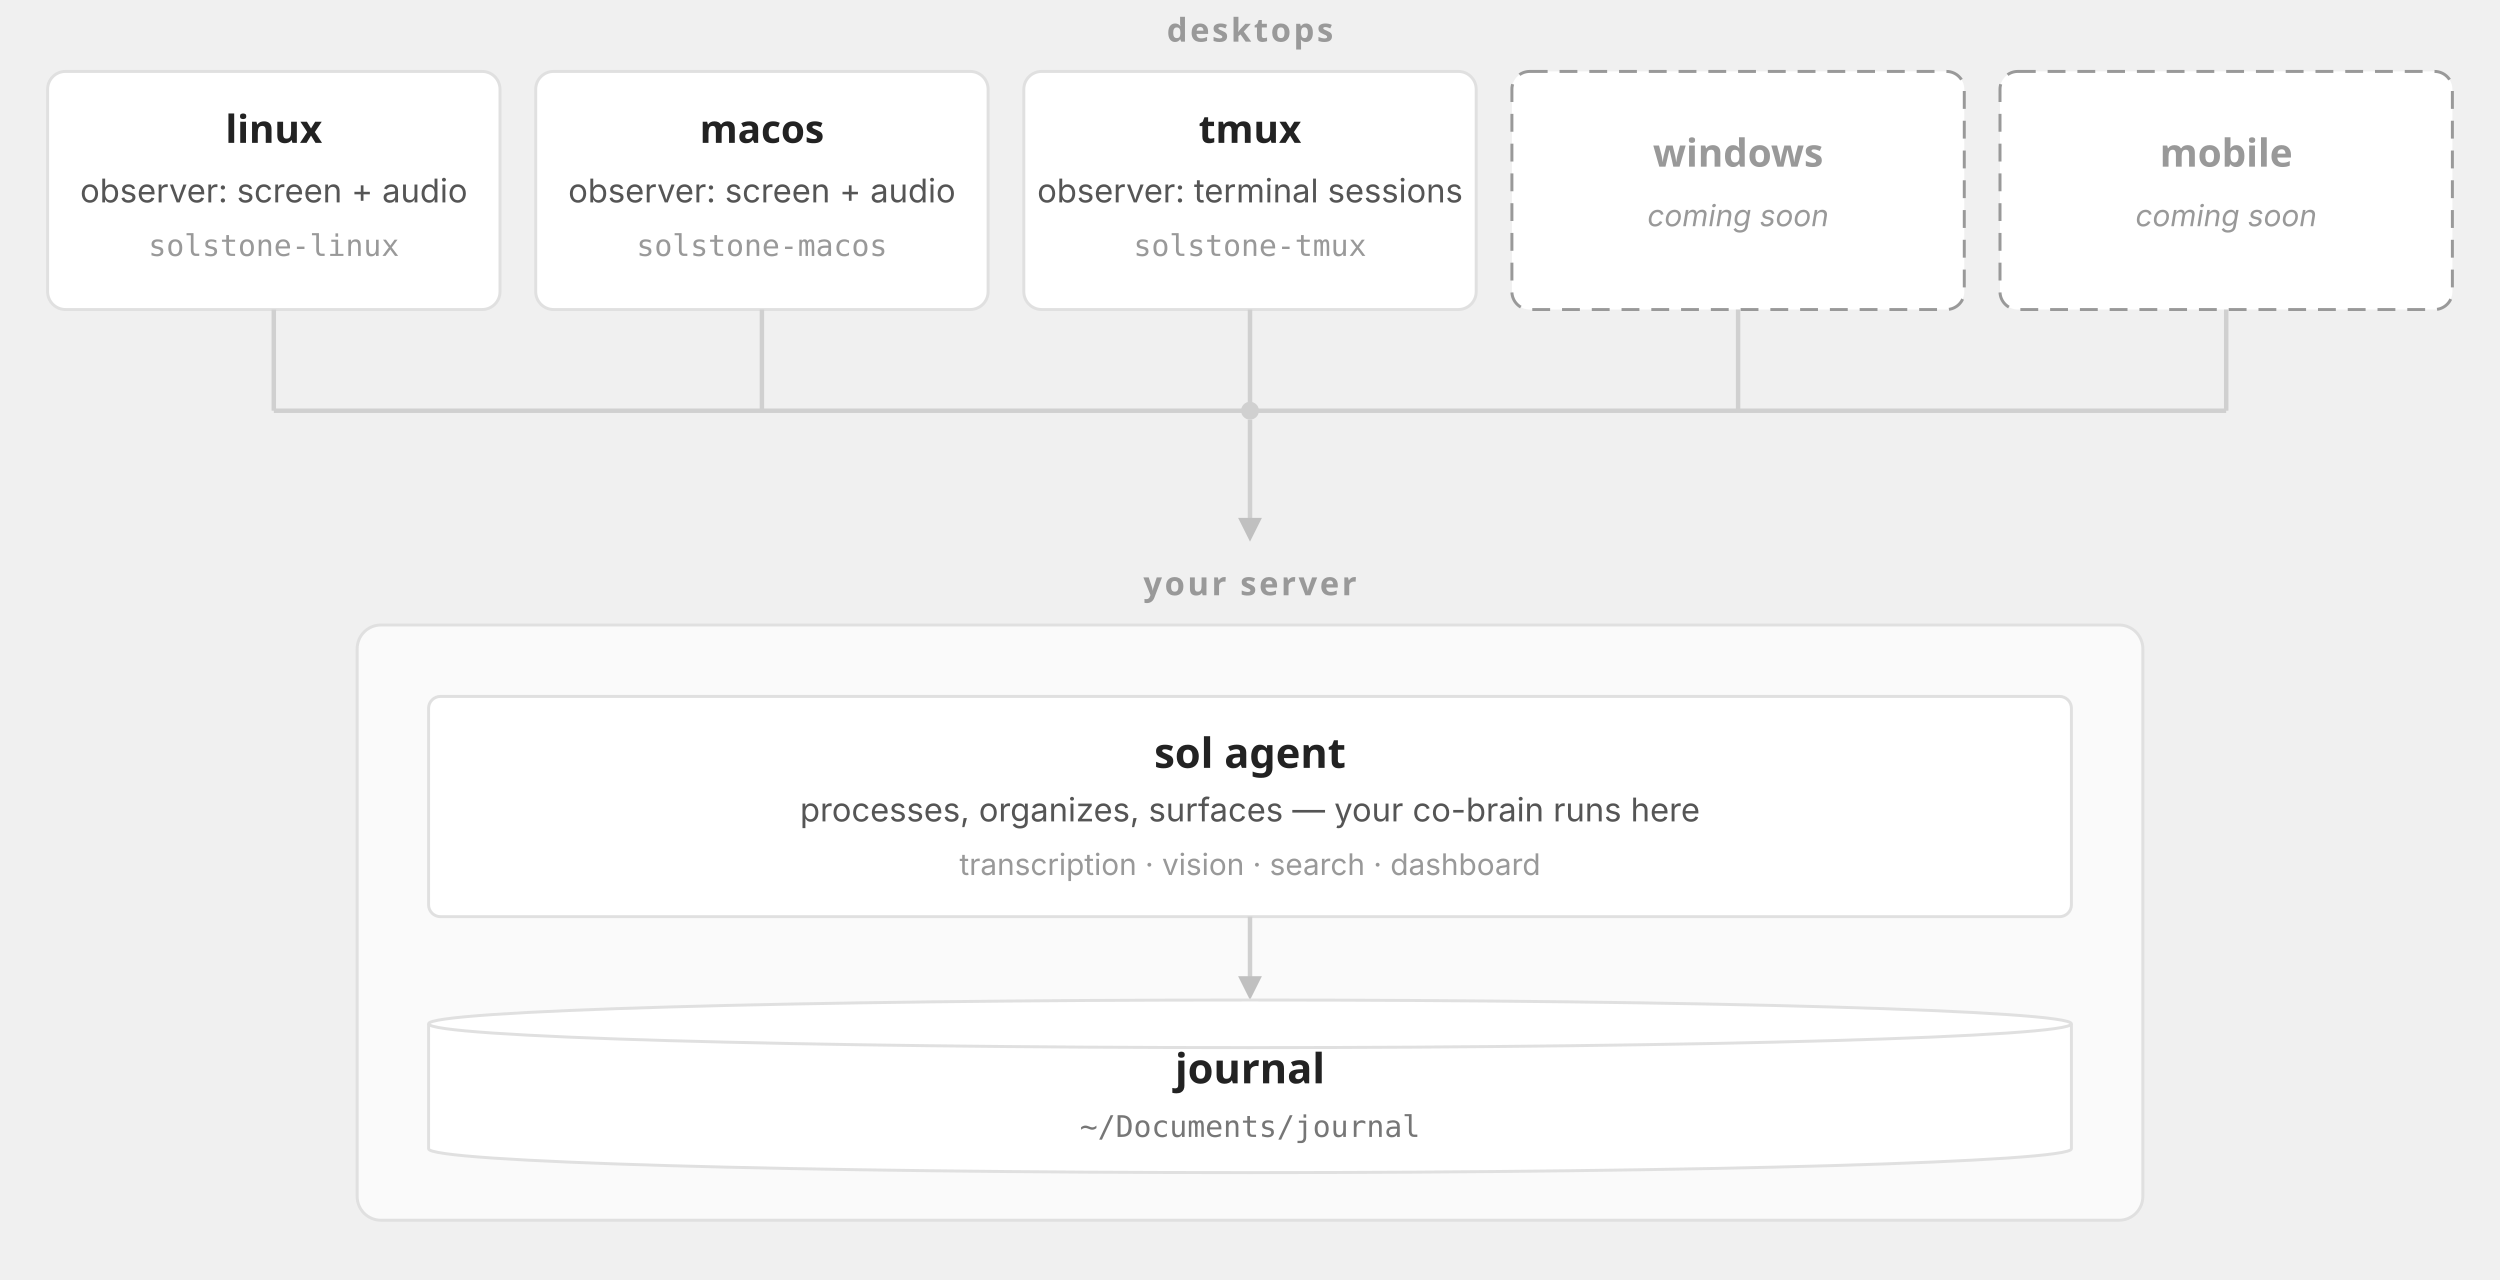
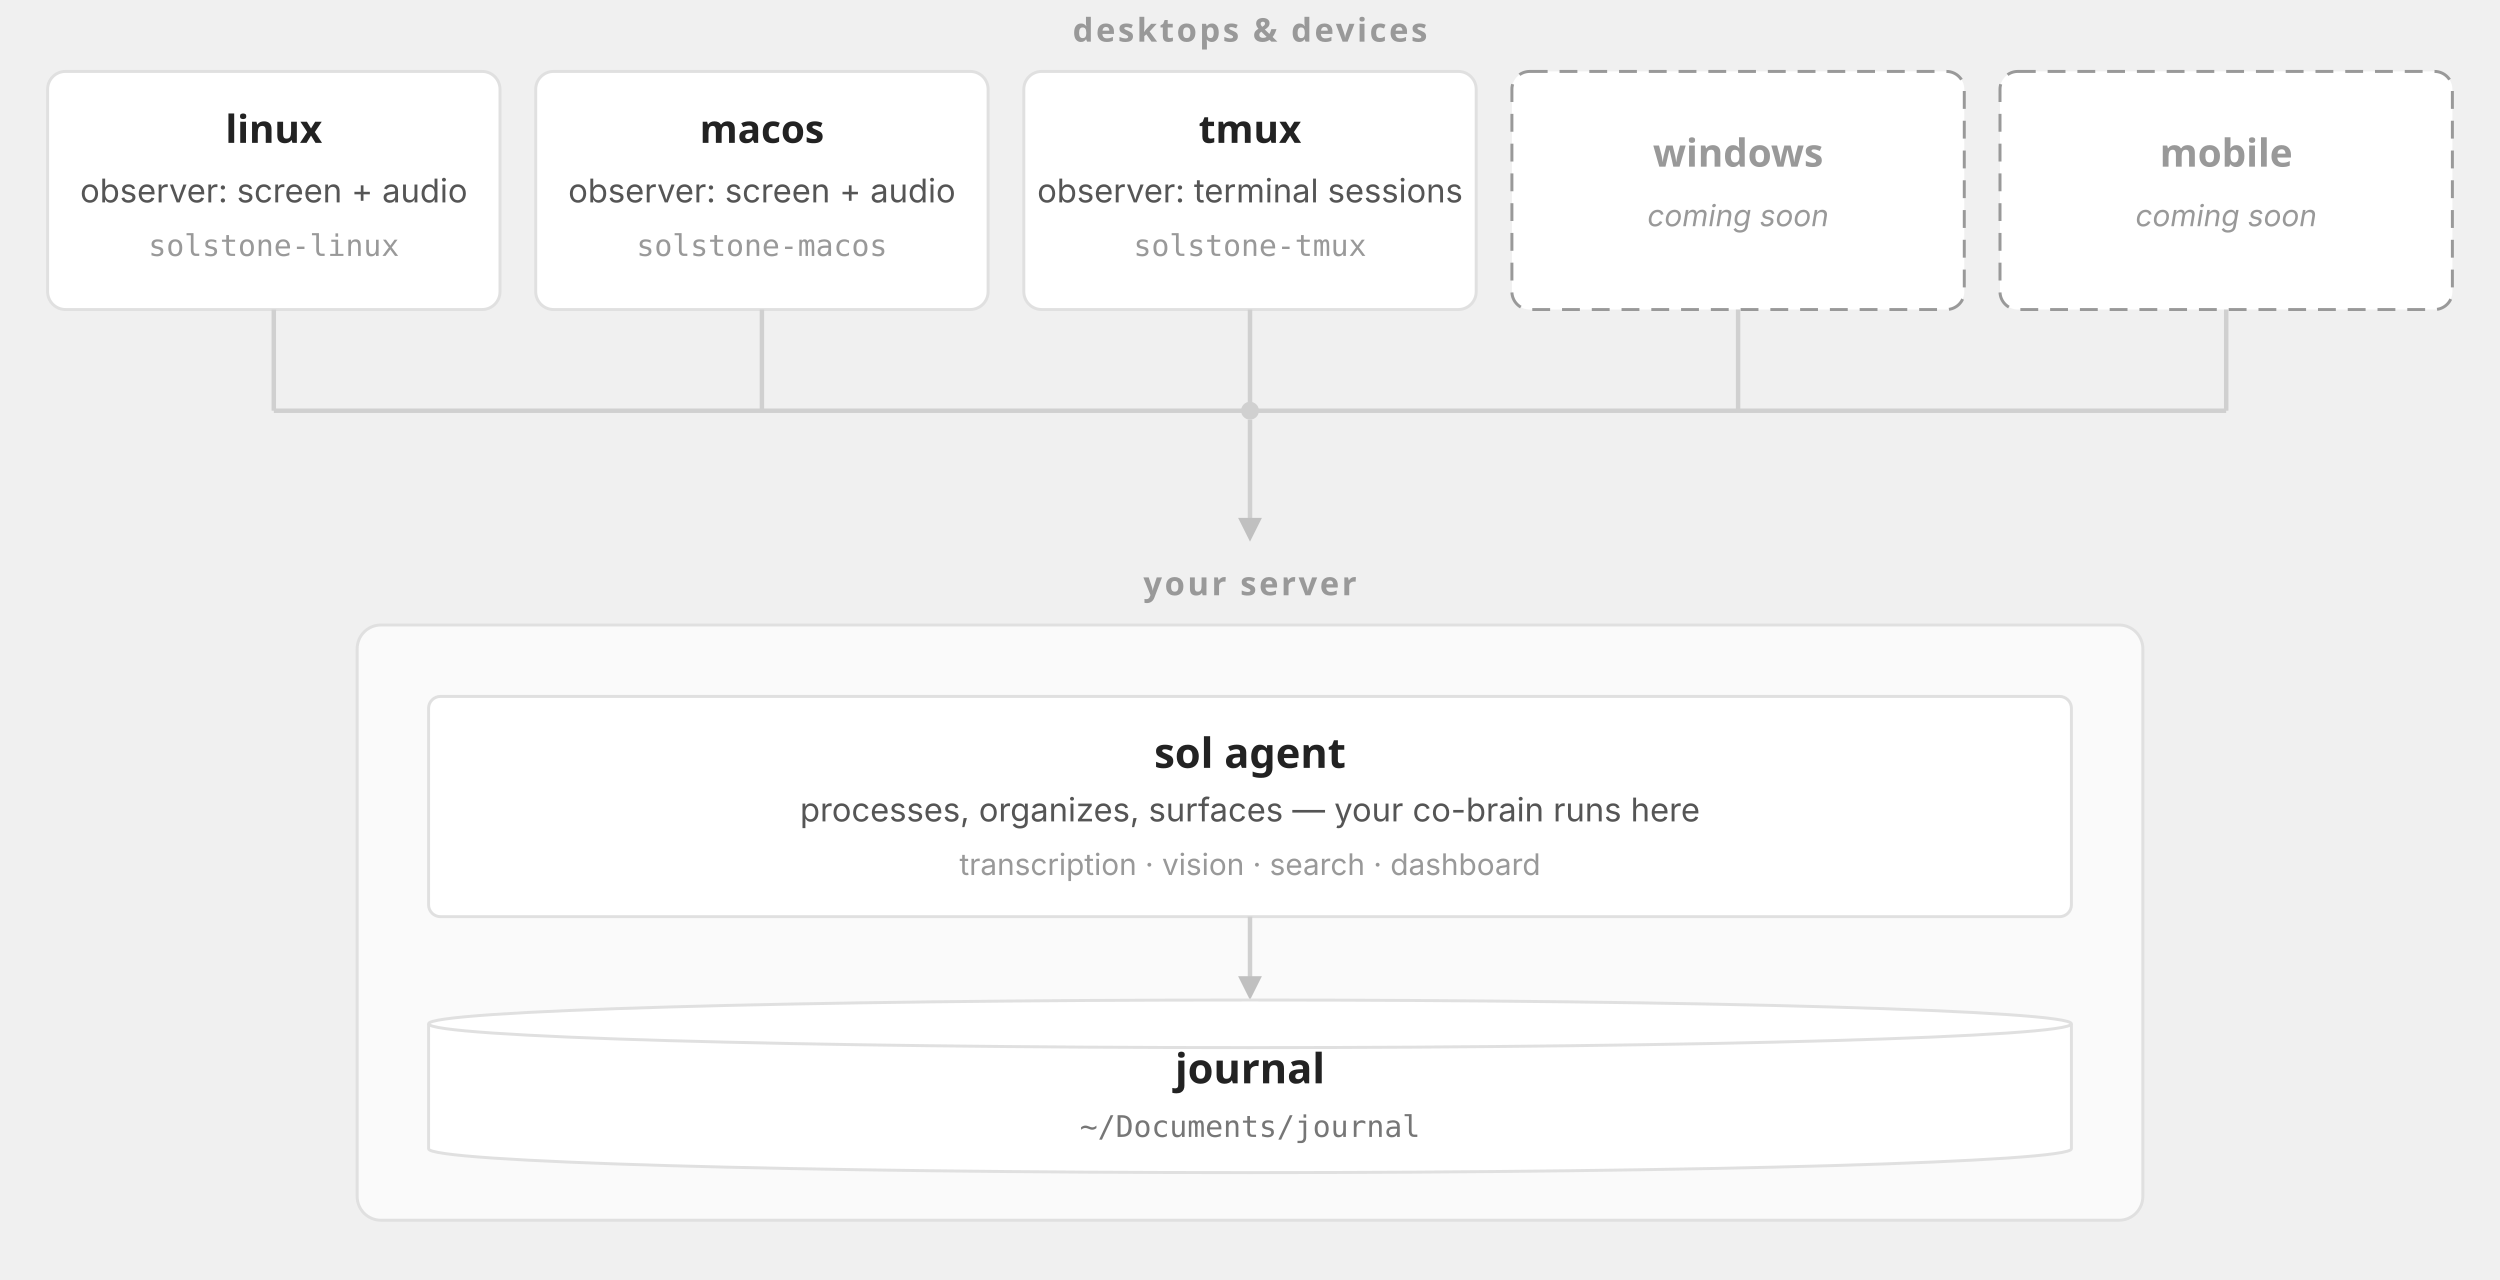
<svg xmlns="http://www.w3.org/2000/svg" viewBox="0 0 840 430" role="img" aria-label="solstone multi-machine architecture: observers run on each desktop (linux, macos, tmux; windows and mobile coming soon) and report to your server, which contains sol agent and the journal at ~/Documents/journal">
-   <text x="420" y="14" text-anchor="middle" font-family="'Comfortaa', system-ui, sans-serif" font-size="11" fill="#999" font-weight="600" letter-spacing="0.08em">desktops</text>
+   <text x="420" y="14" text-anchor="middle" font-family="'Comfortaa', system-ui, sans-serif" font-size="11" fill="#999" font-weight="600" letter-spacing="0.08em">desktops &amp; devices</text>
  <rect x="16" y="24" width="152" height="80" rx="6" fill="white" stroke="#e0e0e0" stroke-width="1" />
  <text x="92" y="48" text-anchor="middle" font-family="'Comfortaa', system-ui, sans-serif" font-size="13" fill="#222" font-weight="700">linux</text>
  <text x="92" y="68" text-anchor="middle" font-family="system-ui, -apple-system, sans-serif" font-size="11" fill="#555">observer: screen + audio</text>
  <text x="92" y="86" text-anchor="middle" font-family="ui-monospace, 'SF Mono', Menlo, monospace" font-size="10" fill="#999">solstone-linux</text>
  <rect x="180" y="24" width="152" height="80" rx="6" fill="white" stroke="#e0e0e0" stroke-width="1" />
  <text x="256" y="48" text-anchor="middle" font-family="'Comfortaa', system-ui, sans-serif" font-size="13" fill="#222" font-weight="700">macos</text>
  <text x="256" y="68" text-anchor="middle" font-family="system-ui, -apple-system, sans-serif" font-size="11" fill="#555">observer: screen + audio</text>
  <text x="256" y="86" text-anchor="middle" font-family="ui-monospace, 'SF Mono', Menlo, monospace" font-size="10" fill="#999">solstone-macos</text>
  <rect x="344" y="24" width="152" height="80" rx="6" fill="white" stroke="#e0e0e0" stroke-width="1" />
  <text x="420" y="48" text-anchor="middle" font-family="'Comfortaa', system-ui, sans-serif" font-size="13" fill="#222" font-weight="700">tmux</text>
  <text x="420" y="68" text-anchor="middle" font-family="system-ui, -apple-system, sans-serif" font-size="11" fill="#555">observer: terminal sessions</text>
  <text x="420" y="86" text-anchor="middle" font-family="ui-monospace, 'SF Mono', Menlo, monospace" font-size="10" fill="#999">solstone-tmux</text>
  <rect x="508" y="24" width="152" height="80" rx="6" fill="white" stroke="#999" stroke-width="1" stroke-dasharray="6,4" />
  <text x="584" y="56" text-anchor="middle" font-family="'Comfortaa', system-ui, sans-serif" font-size="13" fill="#999" font-weight="700">windows</text>
  <text x="584" y="76" text-anchor="middle" font-family="system-ui, -apple-system, sans-serif" font-size="10" fill="#999" font-style="italic">coming soon</text>
  <rect x="672" y="24" width="152" height="80" rx="6" fill="white" stroke="#999" stroke-width="1" stroke-dasharray="6,4" />
  <text x="748" y="56" text-anchor="middle" font-family="'Comfortaa', system-ui, sans-serif" font-size="13" fill="#999" font-weight="700">mobile</text>
  <text x="748" y="76" text-anchor="middle" font-family="system-ui, -apple-system, sans-serif" font-size="10" fill="#999" font-style="italic">coming soon</text>
  <line x1="92" y1="104" x2="92" y2="138" stroke="#d0d0d0" stroke-width="1.5" />
  <line x1="256" y1="104" x2="256" y2="138" stroke="#d0d0d0" stroke-width="1.5" />
  <line x1="420" y1="104" x2="420" y2="138" stroke="#d0d0d0" stroke-width="1.5" />
  <line x1="584" y1="104" x2="584" y2="138" stroke="#d0d0d0" stroke-width="1.5" />
  <line x1="748" y1="104" x2="748" y2="138" stroke="#d0d0d0" stroke-width="1.5" />
  <line x1="92" y1="138" x2="748" y2="138" stroke="#d0d0d0" stroke-width="1.5" />
  <circle cx="420" cy="138" r="3" fill="#d0d0d0" />
  <line x1="420" y1="141" x2="420" y2="180" stroke="#d0d0d0" stroke-width="1.5" />
  <polygon points="420,182 416,174 424,174" fill="#c0c0c0" />
  <text x="420" y="200" text-anchor="middle" font-family="'Comfortaa', system-ui, sans-serif" font-size="11" fill="#999" font-weight="600" letter-spacing="0.08em">your server</text>
  <rect x="120" y="210" width="600" height="200" rx="8" fill="#fafafa" stroke="#e0e0e0" stroke-width="1" />
  <rect x="144" y="234" width="552" height="74" rx="4" fill="white" stroke="#e0e0e0" stroke-width="1" />
  <text x="420" y="258" text-anchor="middle" font-family="'Comfortaa', system-ui, sans-serif" font-size="14" fill="#222" font-weight="700">sol agent</text>
  <text x="420" y="276" text-anchor="middle" font-family="system-ui, -apple-system, sans-serif" font-size="11" fill="#555">processes, organizes, surfaces — your co-brain runs here</text>
  <text x="420" y="294" text-anchor="middle" font-family="system-ui, -apple-system, sans-serif" font-size="10" fill="#999">transcription · vision · search · dashboard</text>
  <line x1="420" y1="308" x2="420" y2="334" stroke="#d0d0d0" stroke-width="1.5" />
  <polygon points="420,336 416,328 424,328" fill="#c0c0c0" />
  <path d="M 144 344 L 144 386 A 276 8 0 0 0 696 386 L 696 344" fill="white" stroke="#e0e0e0" stroke-width="1" />
  <ellipse cx="420" cy="344" rx="276" ry="8" fill="white" stroke="#e0e0e0" stroke-width="1" />
  <text x="420" y="364" text-anchor="middle" font-family="'Comfortaa', system-ui, sans-serif" font-size="14" fill="#222" font-weight="700">journal</text>
  <text x="420" y="382" text-anchor="middle" font-family="ui-monospace, 'SF Mono', Menlo, monospace" font-size="10" fill="#767676">~/Documents/journal</text>
</svg>
